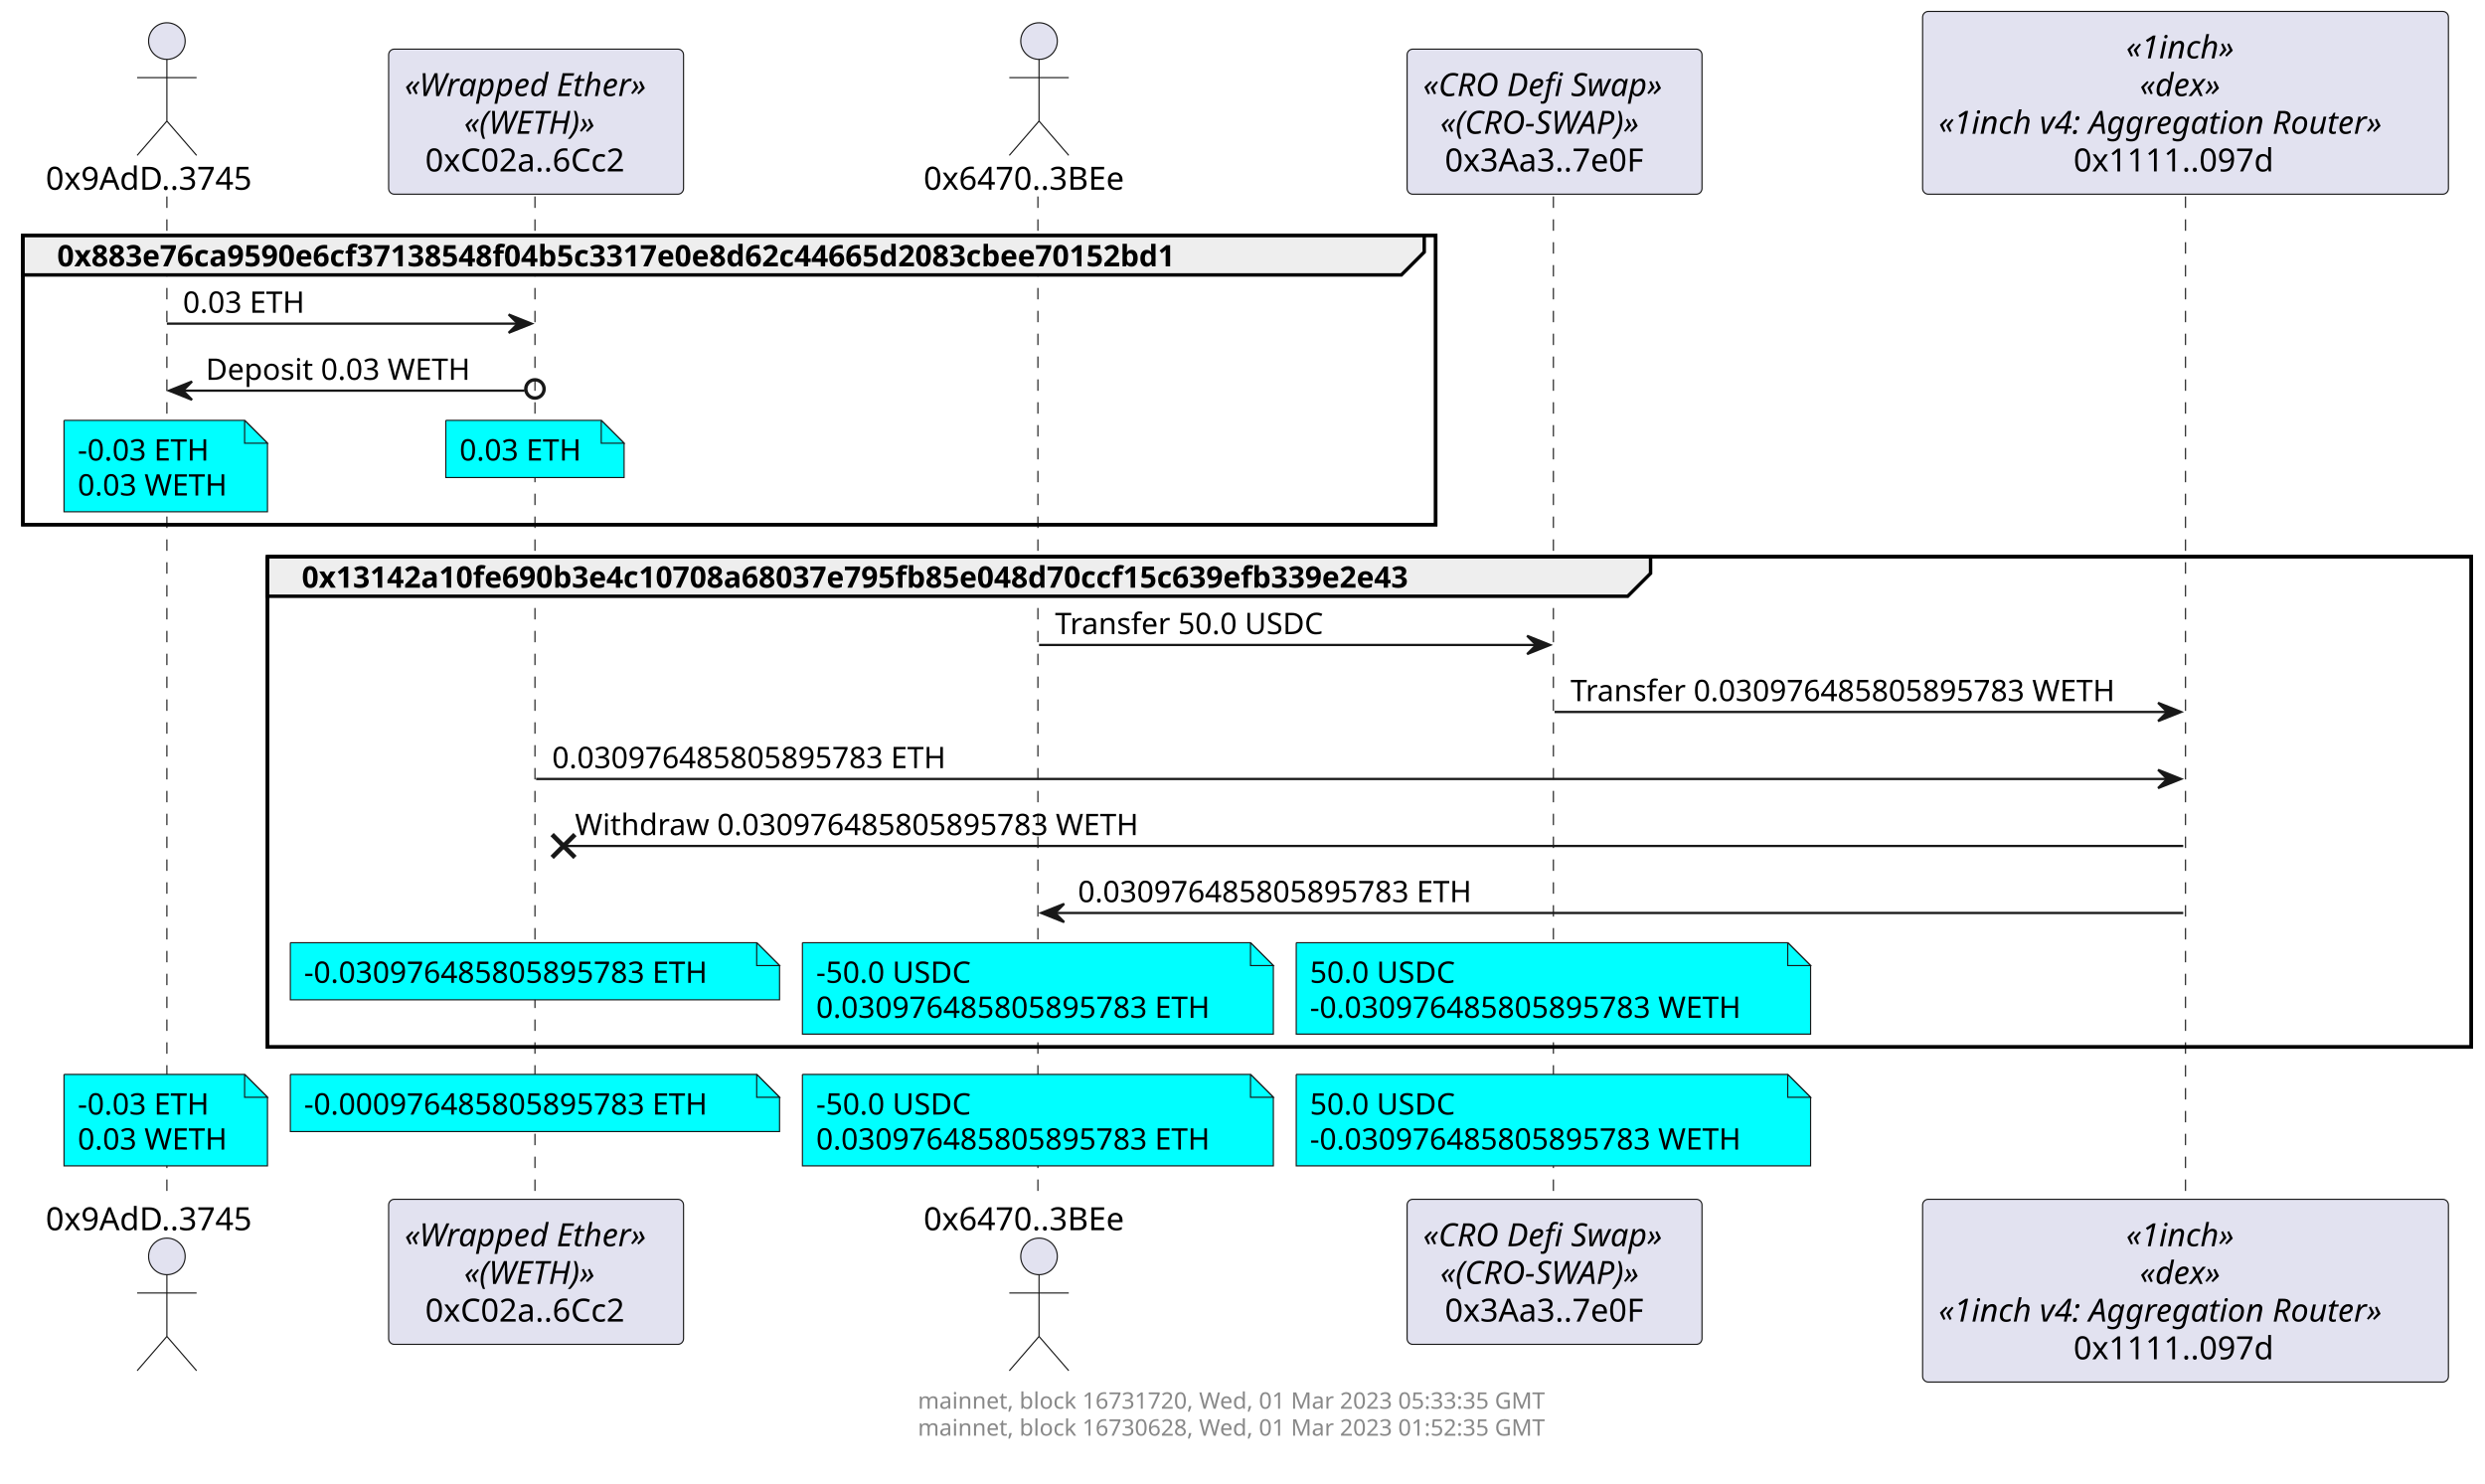
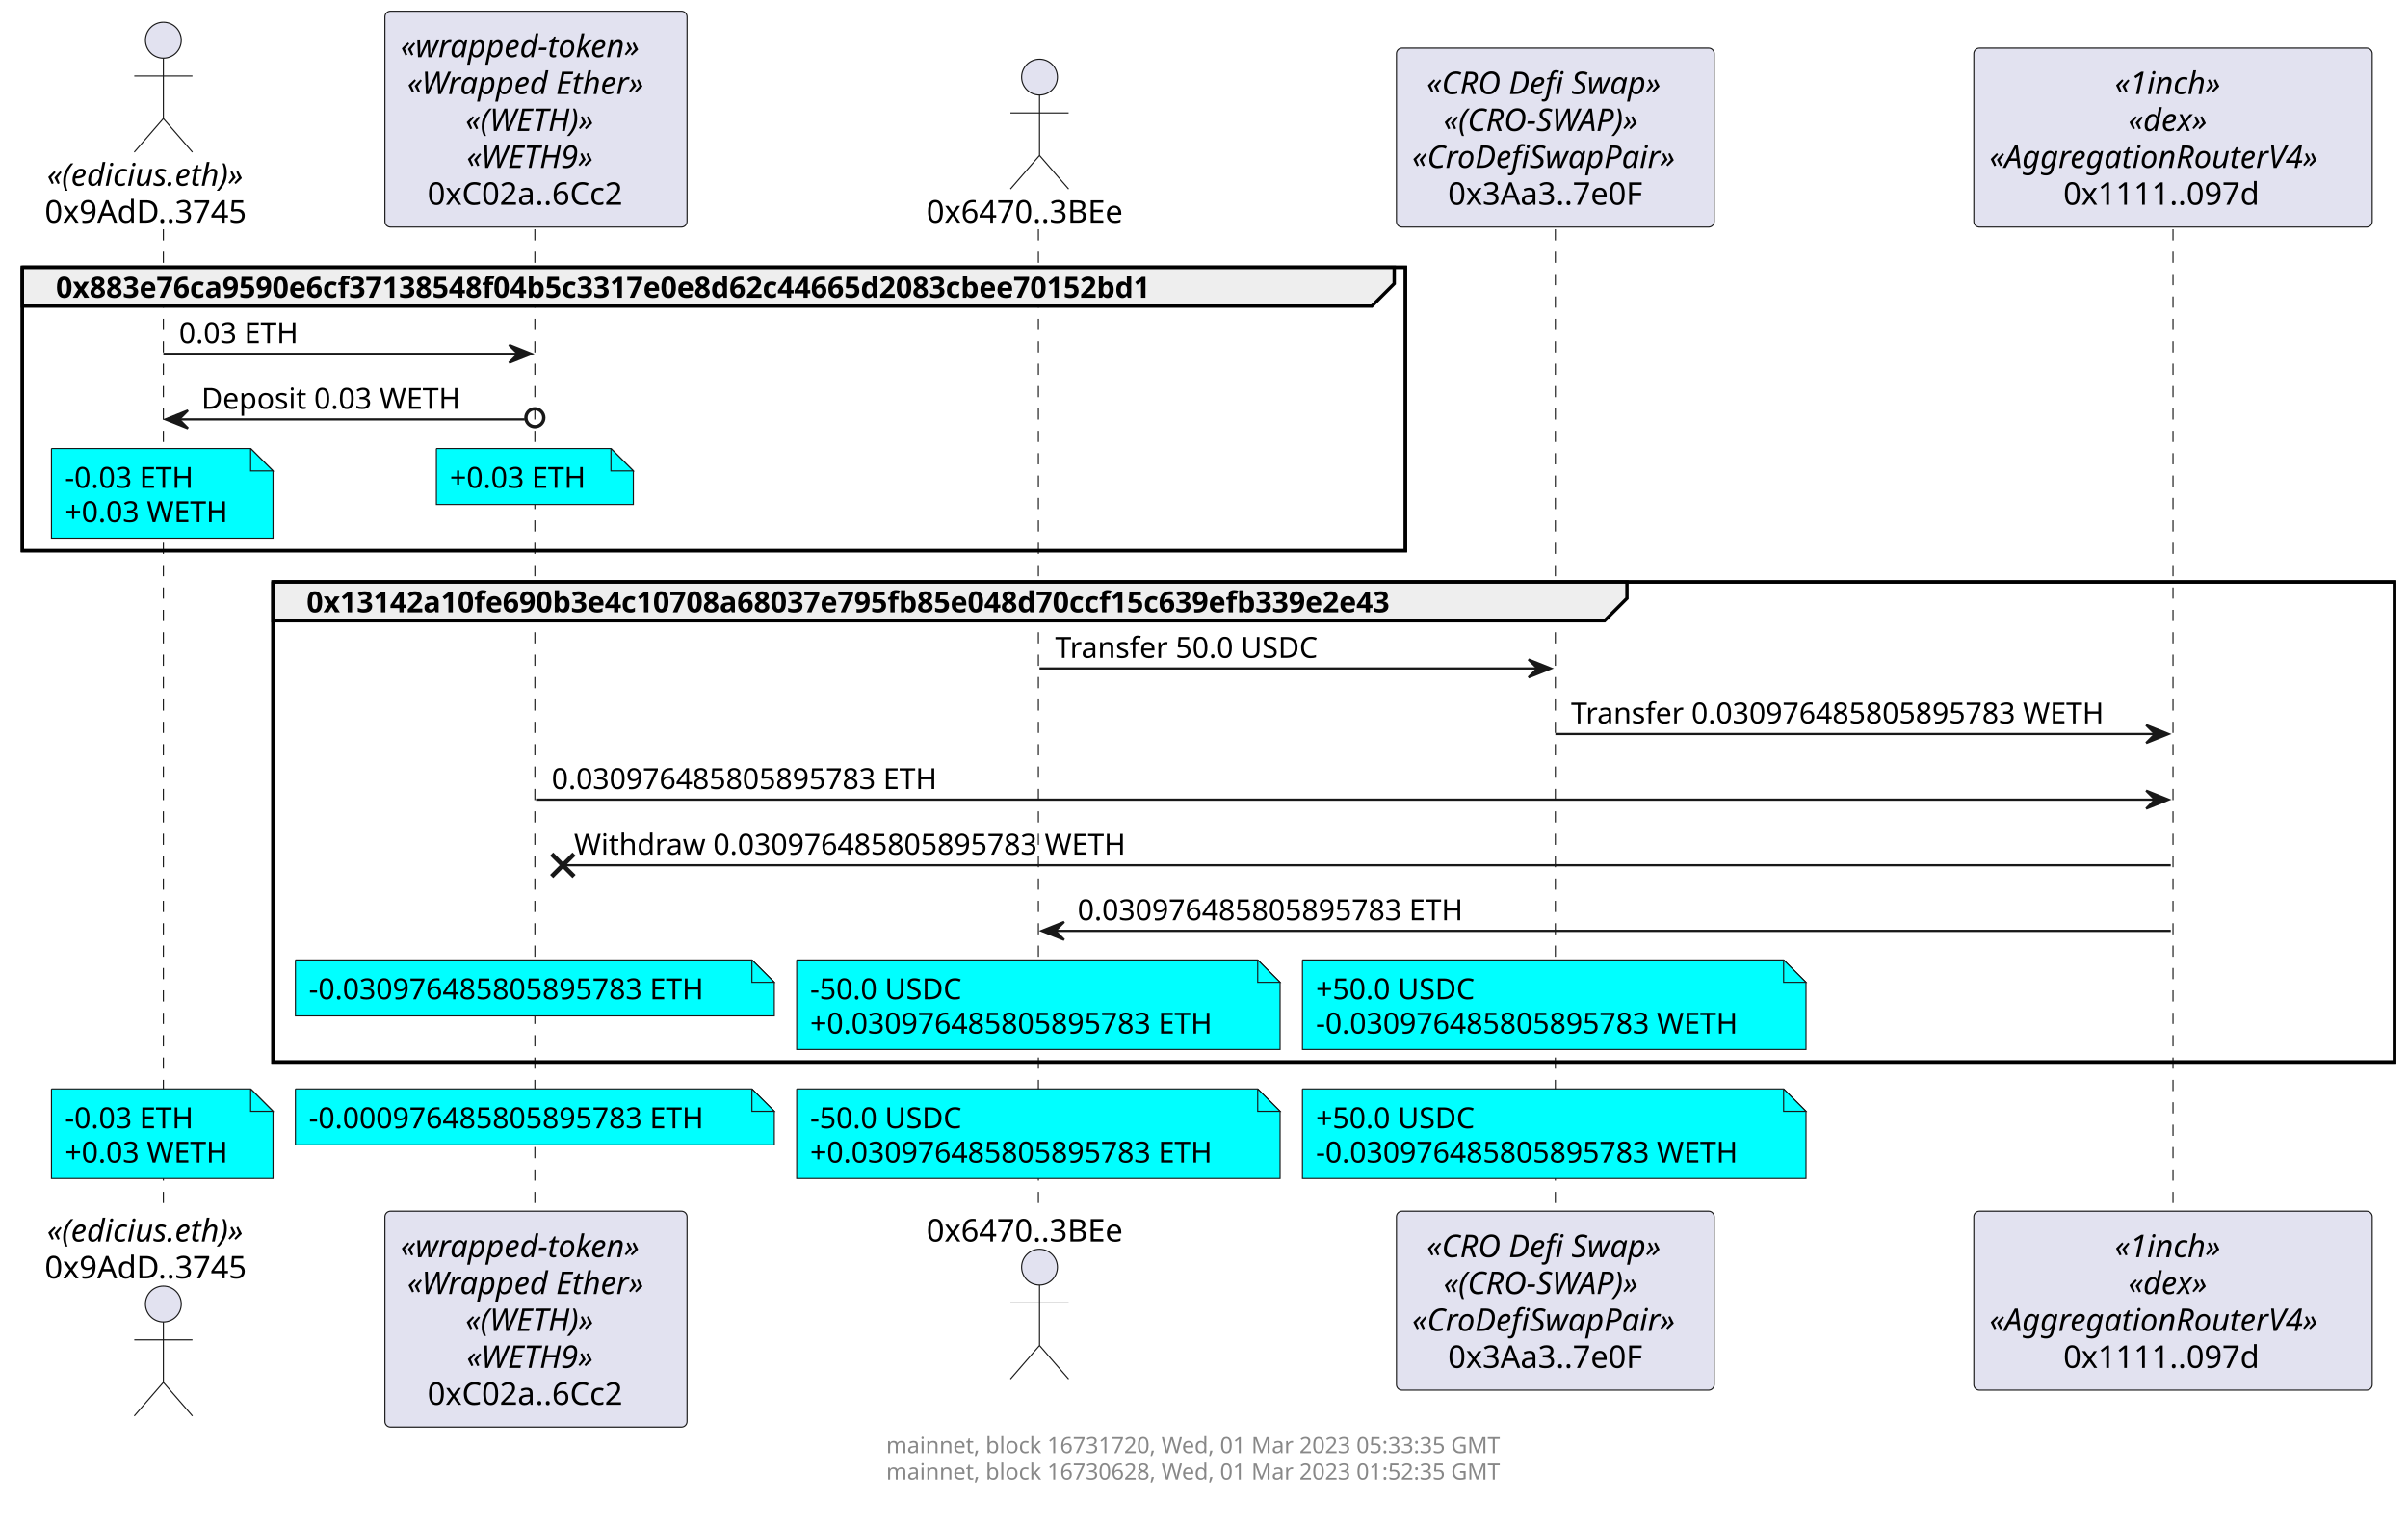
- <svg xmlns="http://www.w3.org/2000/svg" contentStyleType="text/css" height="649px" preserveAspectRatio="none" style="width:1087px;height:649px;background:#FFFFFF;" version="1.1" viewBox="0 0 1087 649" width="1087px" zoomAndPan="magnify">
+ <svg xmlns="http://www.w3.org/2000/svg" contentStyleType="text/css" height="682px" preserveAspectRatio="none" style="width:1076px;height:682px;background:#FFFFFF;" version="1.1" viewBox="0 0 1076 682" width="1076px" zoomAndPan="magnify">
  <defs />
  <g>
-     <rect fill="none" height="126.553" style="stroke:#000000;stroke-width:1.5;" width="618" x="10" y="102.953" />
-     <rect fill="none" height="214.484" style="stroke:#000000;stroke-width:1.5;" width="964" x="117" y="243.506" />
-     <line style="stroke:#181818;stroke-width:0.5;stroke-dasharray:5.0,5.0;" x1="73" x2="73" y1="85.953" y2="525.611" />
-     <line style="stroke:#181818;stroke-width:0.5;stroke-dasharray:5.0,5.0;" x1="234" x2="234" y1="85.953" y2="525.611" />
-     <line style="stroke:#181818;stroke-width:0.5;stroke-dasharray:5.0,5.0;" x1="454" x2="454" y1="85.953" y2="525.611" />
-     <line style="stroke:#181818;stroke-width:0.5;stroke-dasharray:5.0,5.0;" x1="679.5" x2="679.5" y1="85.953" y2="525.611" />
-     <line style="stroke:#181818;stroke-width:0.5;stroke-dasharray:5.0,5.0;" x1="956" x2="956" y1="85.953" y2="525.611" />
-     <text fill="#000000" font-family="sans-serif" font-size="14" lengthAdjust="spacing" textLength="100" x="20" y="83">0x9AdD..3745</text>
+     <rect fill="none" height="126.553" style="stroke:#000000;stroke-width:1.5;" width="618" x="10" y="119.441" />
+     <rect fill="none" height="214.484" style="stroke:#000000;stroke-width:1.5;" width="948" x="122" y="259.994" />
+     <line style="stroke:#181818;stroke-width:0.5;stroke-dasharray:5.0,5.0;" x1="73" x2="73" y1="102.441" y2="542.1" />
+     <line style="stroke:#181818;stroke-width:0.5;stroke-dasharray:5.0,5.0;" x1="239" x2="239" y1="102.441" y2="542.1" />
+     <line style="stroke:#181818;stroke-width:0.5;stroke-dasharray:5.0,5.0;" x1="464" x2="464" y1="102.441" y2="542.1" />
+     <line style="stroke:#181818;stroke-width:0.5;stroke-dasharray:5.0,5.0;" x1="695" x2="695" y1="102.441" y2="542.1" />
+     <line style="stroke:#181818;stroke-width:0.5;stroke-dasharray:5.0,5.0;" x1="971" x2="971" y1="102.441" y2="542.1" />
+     <text fill="#000000" font-family="sans-serif" font-size="14" font-style="italic" lengthAdjust="spacing" textLength="98" x="21" y="83">«(edicius.eth)»</text>
+     <text fill="#000000" font-family="sans-serif" font-size="14" lengthAdjust="spacing" textLength="100" x="20" y="99.488">0x9AdD..3745</text>
    <ellipse cx="73" cy="17.965" fill="#E2E2F0" rx="8" ry="8" style="stroke:#181818;stroke-width:0.5;" />
    <path d="M73,25.965 L73,52.965 M60,33.965 L86,33.965 M73,52.965 L60,67.965 M73,52.965 L86,67.965 " fill="none" style="stroke:#181818;stroke-width:0.5;" />
-     <text fill="#000000" font-family="sans-serif" font-size="14" lengthAdjust="spacing" textLength="100" x="20" y="538.146">0x9AdD..3745</text>
-     <ellipse cx="73" cy="549.6" fill="#E2E2F0" rx="8" ry="8" style="stroke:#181818;stroke-width:0.5;" />
-     <path d="M73,557.6 L73,584.6 M60,565.6 L86,565.6 M73,584.6 L60,599.6 M73,584.6 L86,599.6 " fill="none" style="stroke:#181818;stroke-width:0.5;" />
-     <rect fill="#E2E2F0" height="63.465" rx="2.5" ry="2.5" style="stroke:#181818;stroke-width:0.5;" width="129" x="170" y="21.488" />
-     <text fill="#000000" font-family="sans-serif" font-size="14" font-style="italic" lengthAdjust="spacing" textLength="115" x="177" y="42.023">«Wrapped Ether»</text>
-     <text fill="#000000" font-family="sans-serif" font-size="14" font-style="italic" lengthAdjust="spacing" textLength="63" x="203" y="58.512">«(WETH)»</text>
-     <text fill="#000000" font-family="sans-serif" font-size="14" lengthAdjust="spacing" textLength="97" x="186" y="75">0xC02a..6Cc2</text>
-     <rect fill="#E2E2F0" height="63.465" rx="2.5" ry="2.5" style="stroke:#181818;stroke-width:0.5;" width="129" x="170" y="524.611" />
-     <text fill="#000000" font-family="sans-serif" font-size="14" font-style="italic" lengthAdjust="spacing" textLength="115" x="177" y="545.146">«Wrapped Ether»</text>
-     <text fill="#000000" font-family="sans-serif" font-size="14" font-style="italic" lengthAdjust="spacing" textLength="63" x="203" y="561.635">«(WETH)»</text>
-     <text fill="#000000" font-family="sans-serif" font-size="14" lengthAdjust="spacing" textLength="97" x="186" y="578.123">0xC02a..6Cc2</text>
-     <text fill="#000000" font-family="sans-serif" font-size="14" lengthAdjust="spacing" textLength="95" x="404" y="83">0x6470..3BEe</text>
-     <ellipse cx="454.5" cy="17.965" fill="#E2E2F0" rx="8" ry="8" style="stroke:#181818;stroke-width:0.5;" />
-     <path d="M454.5,25.965 L454.5,52.965 M441.5,33.965 L467.5,33.965 M454.5,52.965 L441.5,67.965 M454.5,52.965 L467.5,67.965 " fill="none" style="stroke:#181818;stroke-width:0.5;" />
-     <text fill="#000000" font-family="sans-serif" font-size="14" lengthAdjust="spacing" textLength="95" x="404" y="538.146">0x6470..3BEe</text>
-     <ellipse cx="454.5" cy="549.6" fill="#E2E2F0" rx="8" ry="8" style="stroke:#181818;stroke-width:0.5;" />
-     <path d="M454.5,557.6 L454.5,584.6 M441.5,565.6 L467.5,565.6 M454.5,584.6 L441.5,599.6 M454.5,584.6 L467.5,599.6 " fill="none" style="stroke:#181818;stroke-width:0.5;" />
-     <rect fill="#E2E2F0" height="63.465" rx="2.5" ry="2.5" style="stroke:#181818;stroke-width:0.5;" width="129" x="615.5" y="21.488" />
-     <text fill="#000000" font-family="sans-serif" font-size="14" font-style="italic" lengthAdjust="spacing" textLength="115" x="622.5" y="42.023">«CRO Defi Swap»</text>
-     <text fill="#000000" font-family="sans-serif" font-size="14" font-style="italic" lengthAdjust="spacing" textLength="100" x="630" y="58.512">«(CRO-SWAP)»</text>
-     <text fill="#000000" font-family="sans-serif" font-size="14" lengthAdjust="spacing" textLength="96" x="632" y="75">0x3Aa3..7e0F</text>
-     <rect fill="#E2E2F0" height="63.465" rx="2.5" ry="2.5" style="stroke:#181818;stroke-width:0.5;" width="129" x="615.5" y="524.611" />
-     <text fill="#000000" font-family="sans-serif" font-size="14" font-style="italic" lengthAdjust="spacing" textLength="115" x="622.5" y="545.146">«CRO Defi Swap»</text>
-     <text fill="#000000" font-family="sans-serif" font-size="14" font-style="italic" lengthAdjust="spacing" textLength="100" x="630" y="561.635">«(CRO-SWAP)»</text>
-     <text fill="#000000" font-family="sans-serif" font-size="14" lengthAdjust="spacing" textLength="96" x="632" y="578.123">0x3Aa3..7e0F</text>
-     <rect fill="#E2E2F0" height="79.953" rx="2.5" ry="2.5" style="stroke:#181818;stroke-width:0.5;" width="230" x="841" y="5" />
-     <text fill="#000000" font-family="sans-serif" font-size="14" font-style="italic" lengthAdjust="spacing" textLength="52" x="930" y="25.535">«1inch»</text>
-     <text fill="#000000" font-family="sans-serif" font-size="14" font-style="italic" lengthAdjust="spacing" textLength="40" x="936" y="42.023">«dex»</text>
-     <text fill="#000000" font-family="sans-serif" font-size="14" font-style="italic" lengthAdjust="spacing" textLength="216" x="848" y="58.512">«1inch v4: Aggregation Router»</text>
-     <text fill="#000000" font-family="sans-serif" font-size="14" lengthAdjust="spacing" textLength="98" x="907" y="75">0x1111..097d</text>
-     <rect fill="#E2E2F0" height="79.953" rx="2.5" ry="2.5" style="stroke:#181818;stroke-width:0.5;" width="230" x="841" y="524.611" />
-     <text fill="#000000" font-family="sans-serif" font-size="14" font-style="italic" lengthAdjust="spacing" textLength="52" x="930" y="545.146">«1inch»</text>
-     <text fill="#000000" font-family="sans-serif" font-size="14" font-style="italic" lengthAdjust="spacing" textLength="40" x="936" y="561.635">«dex»</text>
-     <text fill="#000000" font-family="sans-serif" font-size="14" font-style="italic" lengthAdjust="spacing" textLength="216" x="848" y="578.123">«1inch v4: Aggregation Router»</text>
-     <text fill="#000000" font-family="sans-serif" font-size="14" lengthAdjust="spacing" textLength="98" x="907" y="594.611">0x1111..097d</text>
-     <path d="M10,102.953 L623,102.953 L623,110.264 L613,120.264 L10,120.264 L10,102.953 " fill="#EEEEEE" style="stroke:#000000;stroke-width:1.5;" />
-     <rect fill="none" height="126.553" style="stroke:#000000;stroke-width:1.5;" width="618" x="10" y="102.953" />
-     <text fill="#000000" font-family="sans-serif" font-size="13" font-weight="bold" lengthAdjust="spacing" textLength="568" x="25" y="116.522">0x883e76ca9590e6cf37138548f04b5c3317e0e8d62c44665d2083cbee70152bd1</text>
-     <polygon fill="#181818" points="222.5,137.574,232.5,141.574,222.5,145.574,226.5,141.574" style="stroke:#181818;stroke-width:1.0;" />
-     <line style="stroke:#181818;stroke-width:1.0;" x1="73" x2="228.5" y1="141.574" y2="141.574" />
-     <text fill="#000000" font-family="sans-serif" font-size="13" lengthAdjust="spacing" textLength="57" x="80" y="136.832">0.03 ETH</text>
-     <polygon fill="#181818" points="84,166.885,74,170.885,84,174.885,80,170.885" style="stroke:#181818;stroke-width:1.0;" />
-     <ellipse cx="234" cy="170.135" fill="none" rx="4" ry="4" style="stroke:#181818;stroke-width:1.5;" />
-     <line style="stroke:#181818;stroke-width:1.0;" x1="78" x2="229.5" y1="170.885" y2="170.885" />
-     <text fill="#000000" font-family="sans-serif" font-size="13" lengthAdjust="spacing" textLength="121" x="90" y="166.143">Deposit 0.03 WETH</text>
-     <path d="M28,183.885 L28,223.885 L117,223.885 L117,193.885 L107,183.885 L28,183.885 " fill="#00FFFF" style="stroke:#181818;stroke-width:0.5;" />
-     <path d="M107,183.885 L107,193.885 L117,193.885 L107,183.885 " fill="#00FFFF" style="stroke:#181818;stroke-width:0.5;" />
-     <text fill="#000000" font-family="sans-serif" font-size="13" lengthAdjust="spacing" textLength="65" x="34" y="201.453">-0.03 ETH</text>
-     <text fill="#000000" font-family="sans-serif" font-size="13" lengthAdjust="spacing" textLength="68" x="34" y="216.764">0.03 WETH</text>
-     <path d="M195,183.885 L195,208.885 L273,208.885 L273,193.885 L263,183.885 L195,183.885 " fill="#00FFFF" style="stroke:#181818;stroke-width:0.5;" />
-     <path d="M263,183.885 L263,193.885 L273,193.885 L263,183.885 " fill="#00FFFF" style="stroke:#181818;stroke-width:0.5;" />
-     <text fill="#000000" font-family="sans-serif" font-size="13" lengthAdjust="spacing" textLength="57" x="201" y="201.453">0.03 ETH</text>
-     <path d="M117,243.506 L722,243.506 L722,250.816 L712,260.816 L117,260.816 L117,243.506 " fill="#EEEEEE" style="stroke:#000000;stroke-width:1.5;" />
-     <rect fill="none" height="214.484" style="stroke:#000000;stroke-width:1.5;" width="964" x="117" y="243.506" />
-     <text fill="#000000" font-family="sans-serif" font-size="13" font-weight="bold" lengthAdjust="spacing" textLength="560" x="132" y="257.074">0x13142a10fe690b3e4c10708a68037e795fb85e048d70ccf15c639efb339e2e43</text>
-     <polygon fill="#181818" points="668,278.127,678,282.127,668,286.127,672,282.127" style="stroke:#181818;stroke-width:1.0;" />
-     <line style="stroke:#181818;stroke-width:1.0;" x1="454.5" x2="674" y1="282.127" y2="282.127" />
-     <text fill="#000000" font-family="sans-serif" font-size="13" lengthAdjust="spacing" textLength="123" x="461.5" y="277.385">Transfer 50.0 USDC</text>
-     <polygon fill="#181818" points="944,307.438,954,311.438,944,315.438,948,311.438" style="stroke:#181818;stroke-width:1.0;" />
-     <line style="stroke:#181818;stroke-width:1.0;" x1="680" x2="950" y1="311.438" y2="311.438" />
-     <text fill="#000000" font-family="sans-serif" font-size="13" lengthAdjust="spacing" textLength="252" x="687" y="306.695">Transfer 0.030976485805895783 WETH</text>
-     <polygon fill="#181818" points="944,336.748,954,340.748,944,344.748,948,340.748" style="stroke:#181818;stroke-width:1.0;" />
-     <line style="stroke:#181818;stroke-width:1.0;" x1="234.5" x2="950" y1="340.748" y2="340.748" />
-     <text fill="#000000" font-family="sans-serif" font-size="13" lengthAdjust="spacing" textLength="185" x="241.5" y="336.006">0.030976485805895783 ETH</text>
-     <line style="stroke:#181818;stroke-width:2.0;" x1="241.5" x2="251.5" y1="365.059" y2="375.059" />
-     <line style="stroke:#181818;stroke-width:2.0;" x1="241.5" x2="251.5" y1="375.059" y2="365.059" />
-     <line style="stroke:#181818;stroke-width:1.0;" x1="246.5" x2="955" y1="370.059" y2="370.059" />
-     <text fill="#000000" font-family="sans-serif" font-size="13" lengthAdjust="spacing" textLength="258" x="251.5" y="365.316">Withdraw 0.030976485805895783 WETH</text>
-     <polygon fill="#181818" points="465.5,395.369,455.5,399.369,465.5,403.369,461.5,399.369" style="stroke:#181818;stroke-width:1.0;" />
-     <line style="stroke:#181818;stroke-width:1.0;" x1="459.5" x2="955" y1="399.369" y2="399.369" />
-     <text fill="#000000" font-family="sans-serif" font-size="13" lengthAdjust="spacing" textLength="185" x="471.5" y="394.627">0.030976485805895783 ETH</text>
-     <path d="M351,412.369 L351,452.369 L557,452.369 L557,422.369 L547,412.369 L351,412.369 " fill="#00FFFF" style="stroke:#181818;stroke-width:0.5;" />
-     <path d="M547,412.369 L547,422.369 L557,422.369 L547,412.369 " fill="#00FFFF" style="stroke:#181818;stroke-width:0.5;" />
-     <text fill="#000000" font-family="sans-serif" font-size="13" lengthAdjust="spacing" textLength="75" x="357" y="429.938">-50.0 USDC</text>
-     <text fill="#000000" font-family="sans-serif" font-size="13" lengthAdjust="spacing" textLength="185" x="357" y="445.248">0.030976485805895783 ETH</text>
-     <path d="M567,412.369 L567,452.369 L792,452.369 L792,422.369 L782,412.369 L567,412.369 " fill="#00FFFF" style="stroke:#181818;stroke-width:0.5;" />
-     <path d="M782,412.369 L782,422.369 L792,422.369 L782,412.369 " fill="#00FFFF" style="stroke:#181818;stroke-width:0.5;" />
-     <text fill="#000000" font-family="sans-serif" font-size="13" lengthAdjust="spacing" textLength="67" x="573" y="429.938">50.0 USDC</text>
-     <text fill="#000000" font-family="sans-serif" font-size="13" lengthAdjust="spacing" textLength="204" x="573" y="445.248">-0.030976485805895783 WETH</text>
-     <path d="M127,412.369 L127,437.369 L341,437.369 L341,422.369 L331,412.369 L127,412.369 " fill="#00FFFF" style="stroke:#181818;stroke-width:0.5;" />
-     <path d="M331,412.369 L331,422.369 L341,422.369 L331,412.369 " fill="#00FFFF" style="stroke:#181818;stroke-width:0.5;" />
-     <text fill="#000000" font-family="sans-serif" font-size="13" lengthAdjust="spacing" textLength="193" x="133" y="429.938">-0.030976485805895783 ETH</text>
-     <path d="M28,469.99 L28,509.99 L117,509.99 L117,479.99 L107,469.99 L28,469.99 " fill="#00FFFF" style="stroke:#181818;stroke-width:0.5;" />
-     <path d="M107,469.99 L107,479.99 L117,479.99 L107,469.99 " fill="#00FFFF" style="stroke:#181818;stroke-width:0.5;" />
-     <text fill="#000000" font-family="sans-serif" font-size="13" lengthAdjust="spacing" textLength="65" x="34" y="487.559">-0.03 ETH</text>
-     <text fill="#000000" font-family="sans-serif" font-size="13" lengthAdjust="spacing" textLength="68" x="34" y="502.869">0.03 WETH</text>
-     <path d="M127,469.99 L127,494.99 L341,494.99 L341,479.99 L331,469.99 L127,469.99 " fill="#00FFFF" style="stroke:#181818;stroke-width:0.5;" />
-     <path d="M331,469.99 L331,479.99 L341,479.99 L331,469.99 " fill="#00FFFF" style="stroke:#181818;stroke-width:0.5;" />
-     <text fill="#000000" font-family="sans-serif" font-size="13" lengthAdjust="spacing" textLength="193" x="133" y="487.559">-0.000976485805895783 ETH</text>
-     <path d="M351,469.99 L351,509.99 L557,509.99 L557,479.99 L547,469.99 L351,469.99 " fill="#00FFFF" style="stroke:#181818;stroke-width:0.5;" />
-     <path d="M547,469.99 L547,479.99 L557,479.99 L547,469.99 " fill="#00FFFF" style="stroke:#181818;stroke-width:0.5;" />
-     <text fill="#000000" font-family="sans-serif" font-size="13" lengthAdjust="spacing" textLength="75" x="357" y="487.559">-50.0 USDC</text>
-     <text fill="#000000" font-family="sans-serif" font-size="13" lengthAdjust="spacing" textLength="185" x="357" y="502.869">0.030976485805895783 ETH</text>
-     <path d="M567,469.99 L567,509.99 L792,509.99 L792,479.99 L782,469.99 L567,469.99 " fill="#00FFFF" style="stroke:#181818;stroke-width:0.5;" />
-     <path d="M782,469.99 L782,479.99 L792,479.99 L782,469.99 " fill="#00FFFF" style="stroke:#181818;stroke-width:0.5;" />
-     <text fill="#000000" font-family="sans-serif" font-size="13" lengthAdjust="spacing" textLength="67" x="573" y="487.559">50.0 USDC</text>
-     <text fill="#000000" font-family="sans-serif" font-size="13" lengthAdjust="spacing" textLength="204" x="573" y="502.869">-0.030976485805895783 WETH</text>
-     <text fill="#888888" font-family="sans-serif" font-size="10" lengthAdjust="spacing" textLength="287" x="401.5" y="616.232">mainnet, block 16731720, Wed, 01 Mar 2023 05:33:35 GMT</text>
-     <text fill="#888888" font-family="sans-serif" font-size="10" lengthAdjust="spacing" textLength="287" x="401.5" y="628.01">mainnet, block 16730628, Wed, 01 Mar 2023 01:52:35 GMT</text>
-     <text fill="#888888" font-family="sans-serif" font-size="10" lengthAdjust="spacing" textLength="3" x="543.5" y="639.787"> </text>
+     <text fill="#000000" font-family="sans-serif" font-size="14" font-style="italic" lengthAdjust="spacing" textLength="98" x="21" y="554.635">«(edicius.eth)»</text>
+     <text fill="#000000" font-family="sans-serif" font-size="14" lengthAdjust="spacing" textLength="100" x="20" y="571.123">0x9AdD..3745</text>
+     <ellipse cx="73" cy="582.576" fill="#E2E2F0" rx="8" ry="8" style="stroke:#181818;stroke-width:0.5;" />
+     <path d="M73,590.576 L73,617.576 M60,598.576 L86,598.576 M73,617.576 L60,632.576 M73,617.576 L86,632.576 " fill="none" style="stroke:#181818;stroke-width:0.5;" />
+     <rect fill="#E2E2F0" height="96.441" rx="2.5" ry="2.5" style="stroke:#181818;stroke-width:0.5;" width="135" x="172" y="5" />
+     <text fill="#000000" font-family="sans-serif" font-size="14" font-style="italic" lengthAdjust="spacing" textLength="121" x="179" y="25.535">«wrapped-token»</text>
+     <text fill="#000000" font-family="sans-serif" font-size="14" font-style="italic" lengthAdjust="spacing" textLength="115" x="182" y="42.023">«Wrapped Ether»</text>
+     <text fill="#000000" font-family="sans-serif" font-size="14" font-style="italic" lengthAdjust="spacing" textLength="63" x="208" y="58.512">«(WETH)»</text>
+     <text fill="#000000" font-family="sans-serif" font-size="14" font-style="italic" lengthAdjust="spacing" textLength="62" x="208.5" y="75">«WETH9»</text>
+     <text fill="#000000" font-family="sans-serif" font-size="14" lengthAdjust="spacing" textLength="97" x="191" y="91.488">0xC02a..6Cc2</text>
+     <rect fill="#E2E2F0" height="96.441" rx="2.5" ry="2.5" style="stroke:#181818;stroke-width:0.5;" width="135" x="172" y="541.1" />
+     <text fill="#000000" font-family="sans-serif" font-size="14" font-style="italic" lengthAdjust="spacing" textLength="121" x="179" y="561.635">«wrapped-token»</text>
+     <text fill="#000000" font-family="sans-serif" font-size="14" font-style="italic" lengthAdjust="spacing" textLength="115" x="182" y="578.123">«Wrapped Ether»</text>
+     <text fill="#000000" font-family="sans-serif" font-size="14" font-style="italic" lengthAdjust="spacing" textLength="63" x="208" y="594.611">«(WETH)»</text>
+     <text fill="#000000" font-family="sans-serif" font-size="14" font-style="italic" lengthAdjust="spacing" textLength="62" x="208.5" y="611.1">«WETH9»</text>
+     <text fill="#000000" font-family="sans-serif" font-size="14" lengthAdjust="spacing" textLength="97" x="191" y="627.588">0xC02a..6Cc2</text>
+     <text fill="#000000" font-family="sans-serif" font-size="14" lengthAdjust="spacing" textLength="95" x="414" y="99.488">0x6470..3BEe</text>
+     <ellipse cx="464.5" cy="34.453" fill="#E2E2F0" rx="8" ry="8" style="stroke:#181818;stroke-width:0.5;" />
+     <path d="M464.5,42.453 L464.5,69.453 M451.5,50.453 L477.5,50.453 M464.5,69.453 L451.5,84.453 M464.5,69.453 L477.5,84.453 " fill="none" style="stroke:#181818;stroke-width:0.5;" />
+     <text fill="#000000" font-family="sans-serif" font-size="14" lengthAdjust="spacing" textLength="95" x="414" y="554.635">0x6470..3BEe</text>
+     <ellipse cx="464.5" cy="566.088" fill="#E2E2F0" rx="8" ry="8" style="stroke:#181818;stroke-width:0.5;" />
+     <path d="M464.5,574.088 L464.5,601.088 M451.5,582.088 L477.5,582.088 M464.5,601.088 L451.5,616.088 M464.5,601.088 L477.5,616.088 " fill="none" style="stroke:#181818;stroke-width:0.5;" />
+     <rect fill="#E2E2F0" height="79.953" rx="2.5" ry="2.5" style="stroke:#181818;stroke-width:0.5;" width="142" x="624" y="21.488" />
+     <text fill="#000000" font-family="sans-serif" font-size="14" font-style="italic" lengthAdjust="spacing" textLength="115" x="637.5" y="42.023">«CRO Defi Swap»</text>
+     <text fill="#000000" font-family="sans-serif" font-size="14" font-style="italic" lengthAdjust="spacing" textLength="100" x="645" y="58.512">«(CRO-SWAP)»</text>
+     <text fill="#000000" font-family="sans-serif" font-size="14" font-style="italic" lengthAdjust="spacing" textLength="128" x="631" y="75">«CroDefiSwapPair»</text>
+     <text fill="#000000" font-family="sans-serif" font-size="14" lengthAdjust="spacing" textLength="96" x="647" y="91.488">0x3Aa3..7e0F</text>
+     <rect fill="#E2E2F0" height="79.953" rx="2.5" ry="2.5" style="stroke:#181818;stroke-width:0.5;" width="142" x="624" y="541.1" />
+     <text fill="#000000" font-family="sans-serif" font-size="14" font-style="italic" lengthAdjust="spacing" textLength="115" x="637.5" y="561.635">«CRO Defi Swap»</text>
+     <text fill="#000000" font-family="sans-serif" font-size="14" font-style="italic" lengthAdjust="spacing" textLength="100" x="645" y="578.123">«(CRO-SWAP)»</text>
+     <text fill="#000000" font-family="sans-serif" font-size="14" font-style="italic" lengthAdjust="spacing" textLength="128" x="631" y="594.611">«CroDefiSwapPair»</text>
+     <text fill="#000000" font-family="sans-serif" font-size="14" lengthAdjust="spacing" textLength="96" x="647" y="611.1">0x3Aa3..7e0F</text>
+     <rect fill="#E2E2F0" height="79.953" rx="2.5" ry="2.5" style="stroke:#181818;stroke-width:0.5;" width="178" x="882" y="21.488" />
+     <text fill="#000000" font-family="sans-serif" font-size="14" font-style="italic" lengthAdjust="spacing" textLength="52" x="945" y="42.023">«1inch»</text>
+     <text fill="#000000" font-family="sans-serif" font-size="14" font-style="italic" lengthAdjust="spacing" textLength="40" x="951" y="58.512">«dex»</text>
+     <text fill="#000000" font-family="sans-serif" font-size="14" font-style="italic" lengthAdjust="spacing" textLength="164" x="889" y="75">«AggregationRouterV4»</text>
+     <text fill="#000000" font-family="sans-serif" font-size="14" lengthAdjust="spacing" textLength="98" x="922" y="91.488">0x1111..097d</text>
+     <rect fill="#E2E2F0" height="79.953" rx="2.5" ry="2.5" style="stroke:#181818;stroke-width:0.5;" width="178" x="882" y="541.1" />
+     <text fill="#000000" font-family="sans-serif" font-size="14" font-style="italic" lengthAdjust="spacing" textLength="52" x="945" y="561.635">«1inch»</text>
+     <text fill="#000000" font-family="sans-serif" font-size="14" font-style="italic" lengthAdjust="spacing" textLength="40" x="951" y="578.123">«dex»</text>
+     <text fill="#000000" font-family="sans-serif" font-size="14" font-style="italic" lengthAdjust="spacing" textLength="164" x="889" y="594.611">«AggregationRouterV4»</text>
+     <text fill="#000000" font-family="sans-serif" font-size="14" lengthAdjust="spacing" textLength="98" x="922" y="611.1">0x1111..097d</text>
+     <path d="M10,119.441 L623,119.441 L623,126.752 L613,136.752 L10,136.752 L10,119.441 " fill="#EEEEEE" style="stroke:#000000;stroke-width:1.5;" />
+     <rect fill="none" height="126.553" style="stroke:#000000;stroke-width:1.5;" width="618" x="10" y="119.441" />
+     <text fill="#000000" font-family="sans-serif" font-size="13" font-weight="bold" lengthAdjust="spacing" textLength="568" x="25" y="133.01">0x883e76ca9590e6cf37138548f04b5c3317e0e8d62c44665d2083cbee70152bd1</text>
+     <polygon fill="#181818" points="227.5,154.062,237.5,158.062,227.5,162.062,231.5,158.062" style="stroke:#181818;stroke-width:1.0;" />
+     <line style="stroke:#181818;stroke-width:1.0;" x1="73" x2="233.5" y1="158.062" y2="158.062" />
+     <text fill="#000000" font-family="sans-serif" font-size="13" lengthAdjust="spacing" textLength="57" x="80" y="153.32">0.03 ETH</text>
+     <polygon fill="#181818" points="84,183.373,74,187.373,84,191.373,80,187.373" style="stroke:#181818;stroke-width:1.0;" />
+     <ellipse cx="239" cy="186.623" fill="none" rx="4" ry="4" style="stroke:#181818;stroke-width:1.5;" />
+     <line style="stroke:#181818;stroke-width:1.0;" x1="78" x2="234.5" y1="187.373" y2="187.373" />
+     <text fill="#000000" font-family="sans-serif" font-size="13" lengthAdjust="spacing" textLength="121" x="90" y="182.631">Deposit 0.03 WETH</text>
+     <path d="M23,200.373 L23,240.373 L122,240.373 L122,210.373 L112,200.373 L23,200.373 " fill="#00FFFF" style="stroke:#181818;stroke-width:0.5;" />
+     <path d="M112,200.373 L112,210.373 L122,210.373 L112,200.373 " fill="#00FFFF" style="stroke:#181818;stroke-width:0.5;" />
+     <text fill="#000000" font-family="sans-serif" font-size="13" lengthAdjust="spacing" textLength="65" x="29" y="217.941">-0.03 ETH</text>
+     <text fill="#000000" font-family="sans-serif" font-size="13" lengthAdjust="spacing" textLength="78" x="29" y="233.252">+0.03 WETH</text>
+     <path d="M195,200.373 L195,225.373 L283,225.373 L283,210.373 L273,200.373 L195,200.373 " fill="#00FFFF" style="stroke:#181818;stroke-width:0.5;" />
+     <path d="M273,200.373 L273,210.373 L283,210.373 L273,200.373 " fill="#00FFFF" style="stroke:#181818;stroke-width:0.5;" />
+     <text fill="#000000" font-family="sans-serif" font-size="13" lengthAdjust="spacing" textLength="67" x="201" y="217.941">+0.03 ETH</text>
+     <path d="M122,259.994 L727,259.994 L727,267.305 L717,277.305 L122,277.305 L122,259.994 " fill="#EEEEEE" style="stroke:#000000;stroke-width:1.5;" />
+     <rect fill="none" height="214.484" style="stroke:#000000;stroke-width:1.5;" width="948" x="122" y="259.994" />
+     <text fill="#000000" font-family="sans-serif" font-size="13" font-weight="bold" lengthAdjust="spacing" textLength="560" x="137" y="273.562">0x13142a10fe690b3e4c10708a68037e795fb85e048d70ccf15c639efb339e2e43</text>
+     <polygon fill="#181818" points="683,294.615,693,298.615,683,302.615,687,298.615" style="stroke:#181818;stroke-width:1.0;" />
+     <line style="stroke:#181818;stroke-width:1.0;" x1="464.5" x2="689" y1="298.615" y2="298.615" />
+     <text fill="#000000" font-family="sans-serif" font-size="13" lengthAdjust="spacing" textLength="123" x="471.5" y="293.873">Transfer 50.0 USDC</text>
+     <polygon fill="#181818" points="959,323.926,969,327.926,959,331.926,963,327.926" style="stroke:#181818;stroke-width:1.0;" />
+     <line style="stroke:#181818;stroke-width:1.0;" x1="695" x2="965" y1="327.926" y2="327.926" />
+     <text fill="#000000" font-family="sans-serif" font-size="13" lengthAdjust="spacing" textLength="252" x="702" y="323.184">Transfer 0.030976485805895783 WETH</text>
+     <polygon fill="#181818" points="959,353.236,969,357.236,959,361.236,963,357.236" style="stroke:#181818;stroke-width:1.0;" />
+     <line style="stroke:#181818;stroke-width:1.0;" x1="239.5" x2="965" y1="357.236" y2="357.236" />
+     <text fill="#000000" font-family="sans-serif" font-size="13" lengthAdjust="spacing" textLength="185" x="246.5" y="352.494">0.030976485805895783 ETH</text>
+     <line style="stroke:#181818;stroke-width:2.0;" x1="246.5" x2="256.5" y1="381.547" y2="391.547" />
+     <line style="stroke:#181818;stroke-width:2.0;" x1="246.5" x2="256.5" y1="391.547" y2="381.547" />
+     <line style="stroke:#181818;stroke-width:1.0;" x1="251.5" x2="970" y1="386.547" y2="386.547" />
+     <text fill="#000000" font-family="sans-serif" font-size="13" lengthAdjust="spacing" textLength="258" x="256.5" y="381.805">Withdraw 0.030976485805895783 WETH</text>
+     <polygon fill="#181818" points="475.5,411.857,465.5,415.857,475.5,419.857,471.5,415.857" style="stroke:#181818;stroke-width:1.0;" />
+     <line style="stroke:#181818;stroke-width:1.0;" x1="469.5" x2="970" y1="415.857" y2="415.857" />
+     <text fill="#000000" font-family="sans-serif" font-size="13" lengthAdjust="spacing" textLength="185" x="481.5" y="411.115">0.030976485805895783 ETH</text>
+     <path d="M356,428.857 L356,468.857 L572,468.857 L572,438.857 L562,428.857 L356,428.857 " fill="#00FFFF" style="stroke:#181818;stroke-width:0.5;" />
+     <path d="M562,428.857 L562,438.857 L572,438.857 L562,428.857 " fill="#00FFFF" style="stroke:#181818;stroke-width:0.5;" />
+     <text fill="#000000" font-family="sans-serif" font-size="13" lengthAdjust="spacing" textLength="75" x="362" y="446.426">-50.0 USDC</text>
+     <text fill="#000000" font-family="sans-serif" font-size="13" lengthAdjust="spacing" textLength="195" x="362" y="461.736">+0.030976485805895783 ETH</text>
+     <path d="M582,428.857 L582,468.857 L807,468.857 L807,438.857 L797,428.857 L582,428.857 " fill="#00FFFF" style="stroke:#181818;stroke-width:0.5;" />
+     <path d="M797,428.857 L797,438.857 L807,438.857 L797,428.857 " fill="#00FFFF" style="stroke:#181818;stroke-width:0.5;" />
+     <text fill="#000000" font-family="sans-serif" font-size="13" lengthAdjust="spacing" textLength="77" x="588" y="446.426">+50.0 USDC</text>
+     <text fill="#000000" font-family="sans-serif" font-size="13" lengthAdjust="spacing" textLength="204" x="588" y="461.736">-0.030976485805895783 WETH</text>
+     <path d="M132,428.857 L132,453.857 L346,453.857 L346,438.857 L336,428.857 L132,428.857 " fill="#00FFFF" style="stroke:#181818;stroke-width:0.5;" />
+     <path d="M336,428.857 L336,438.857 L346,438.857 L336,428.857 " fill="#00FFFF" style="stroke:#181818;stroke-width:0.5;" />
+     <text fill="#000000" font-family="sans-serif" font-size="13" lengthAdjust="spacing" textLength="193" x="138" y="446.426">-0.030976485805895783 ETH</text>
+     <path d="M23,486.478 L23,526.479 L122,526.479 L122,496.478 L112,486.478 L23,486.478 " fill="#00FFFF" style="stroke:#181818;stroke-width:0.5;" />
+     <path d="M112,486.478 L112,496.478 L122,496.478 L112,486.478 " fill="#00FFFF" style="stroke:#181818;stroke-width:0.5;" />
+     <text fill="#000000" font-family="sans-serif" font-size="13" lengthAdjust="spacing" textLength="65" x="29" y="504.047">-0.03 ETH</text>
+     <text fill="#000000" font-family="sans-serif" font-size="13" lengthAdjust="spacing" textLength="78" x="29" y="519.357">+0.03 WETH</text>
+     <path d="M132,486.478 L132,511.478 L346,511.478 L346,496.478 L336,486.478 L132,486.478 " fill="#00FFFF" style="stroke:#181818;stroke-width:0.5;" />
+     <path d="M336,486.478 L336,496.478 L346,496.478 L336,486.478 " fill="#00FFFF" style="stroke:#181818;stroke-width:0.5;" />
+     <text fill="#000000" font-family="sans-serif" font-size="13" lengthAdjust="spacing" textLength="193" x="138" y="504.047">-0.000976485805895783 ETH</text>
+     <path d="M356,486.478 L356,526.479 L572,526.479 L572,496.478 L562,486.478 L356,486.478 " fill="#00FFFF" style="stroke:#181818;stroke-width:0.5;" />
+     <path d="M562,486.478 L562,496.478 L572,496.478 L562,486.478 " fill="#00FFFF" style="stroke:#181818;stroke-width:0.5;" />
+     <text fill="#000000" font-family="sans-serif" font-size="13" lengthAdjust="spacing" textLength="75" x="362" y="504.047">-50.0 USDC</text>
+     <text fill="#000000" font-family="sans-serif" font-size="13" lengthAdjust="spacing" textLength="195" x="362" y="519.357">+0.030976485805895783 ETH</text>
+     <path d="M582,486.478 L582,526.479 L807,526.479 L807,496.478 L797,486.478 L582,486.478 " fill="#00FFFF" style="stroke:#181818;stroke-width:0.5;" />
+     <path d="M797,486.478 L797,496.478 L807,496.478 L797,486.478 " fill="#00FFFF" style="stroke:#181818;stroke-width:0.5;" />
+     <text fill="#000000" font-family="sans-serif" font-size="13" lengthAdjust="spacing" textLength="77" x="588" y="504.047">+50.0 USDC</text>
+     <text fill="#000000" font-family="sans-serif" font-size="13" lengthAdjust="spacing" textLength="204" x="588" y="519.357">-0.030976485805895783 WETH</text>
+     <text fill="#888888" font-family="sans-serif" font-size="10" lengthAdjust="spacing" textLength="287" x="396" y="649.209">mainnet, block 16731720, Wed, 01 Mar 2023 05:33:35 GMT</text>
+     <text fill="#888888" font-family="sans-serif" font-size="10" lengthAdjust="spacing" textLength="287" x="396" y="660.986">mainnet, block 16730628, Wed, 01 Mar 2023 01:52:35 GMT</text>
+     <text fill="#888888" font-family="sans-serif" font-size="10" lengthAdjust="spacing" textLength="3" x="538" y="672.764"> </text>
  </g>
</svg>
